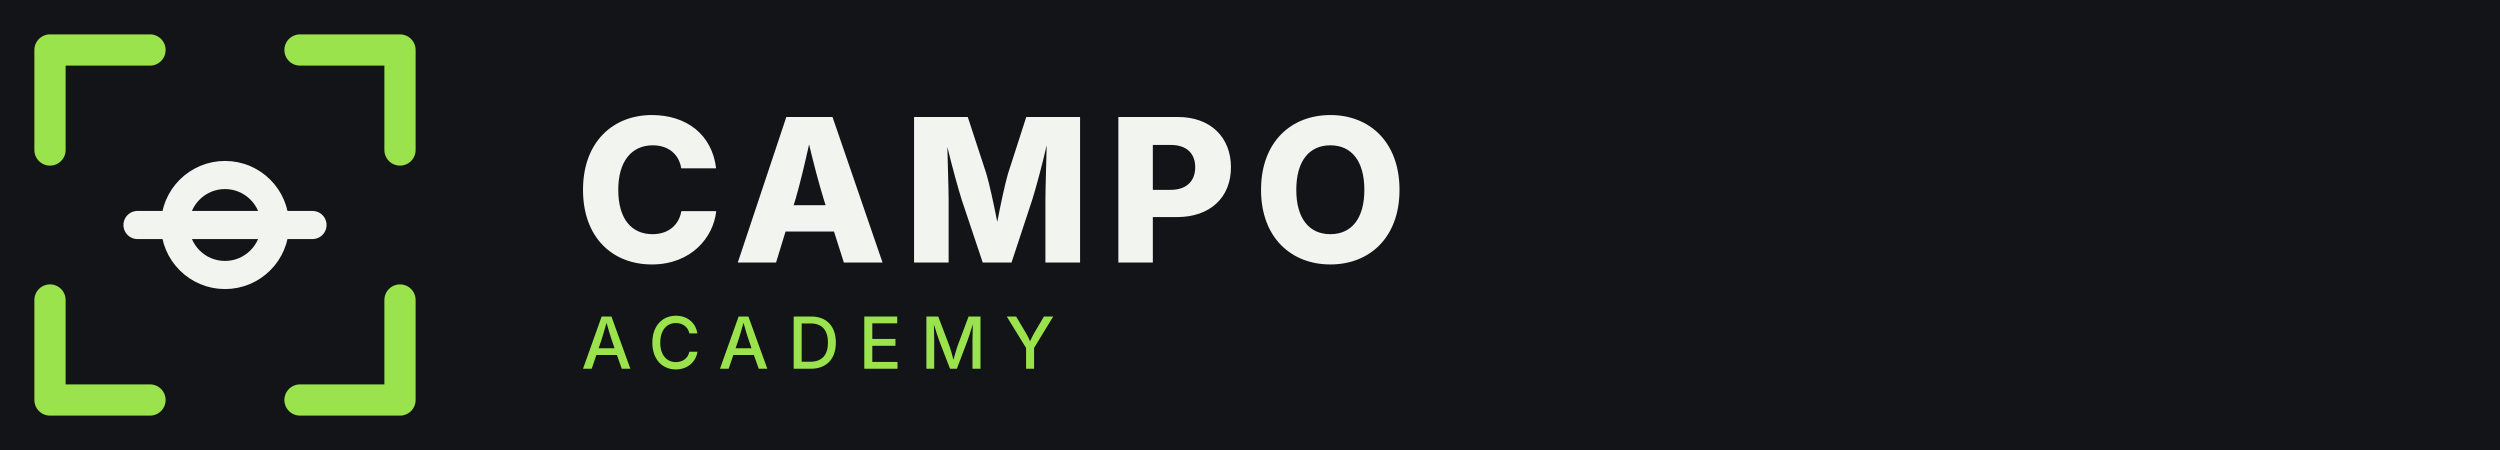
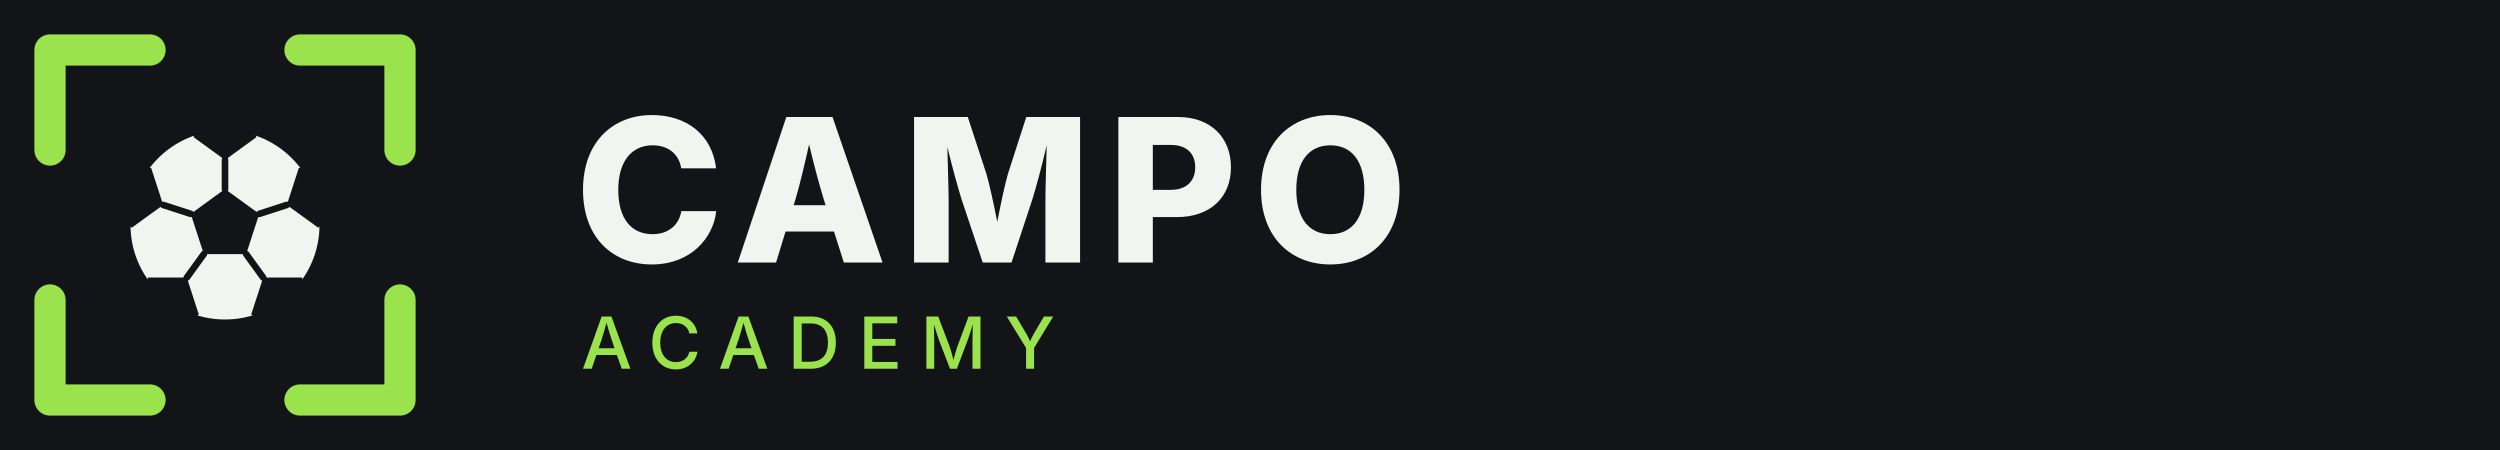
<svg xmlns="http://www.w3.org/2000/svg" viewBox="0 0 400 72">
  <rect width="400" height="72" fill="#121417" />
  <g>
    <path d="M8 24 V8 H24" fill="none" stroke="#9AE34D" stroke-width="5" stroke-linecap="round" stroke-linejoin="round" />
    <path d="M48 8 H64 V24" fill="none" stroke="#9AE34D" stroke-width="5" stroke-linecap="round" stroke-linejoin="round" />
    <path d="M64 48 V64 H48" fill="none" stroke="#9AE34D" stroke-width="5" stroke-linecap="round" stroke-linejoin="round" />
    <path d="M24 64 H8 V48" fill="none" stroke="#9AE34D" stroke-width="5" stroke-linecap="round" stroke-linejoin="round" />
-     <path d="M22 36 H50" stroke="#F2F4EF" stroke-width="4.5" stroke-linecap="round" />
-     <circle cx="36" cy="36" r="8" fill="none" stroke="#F2F4EF" stroke-width="4.5" />
+     <clipPath id="ballclip">
+       <circle cx="36" cy="36" r="16" />
+     </clipPath>
+     <circle cx="36" cy="36" r="16" fill="#F2F4EF" />
+     <g clip-path="url(#ballclip)">
+       <path d="M36 30.24 L41.48 34.22 L39.39 40.66 L32.61 40.66 L30.52 34.22 Z M36 25.6 L30.98 21.95 L32.9 16.05 L39.1 16.05 L41.02 21.95 Z M45.89 32.79 L47.81 26.88 L54.02 26.88 L55.93 32.79 L50.91 36.43 Z M42.11 44.41 L48.32 44.41 L50.24 50.32 L45.22 53.97 L40.19 50.32 Z M29.89 44.41 L31.81 50.32 L26.78 53.97 L21.76 50.32 L23.68 44.41 Z M26.11 32.79 L21.09 36.43 L16.07 32.79 L17.98 26.88 L24.19 26.88 Z" fill="#121417" />
+     </g>
+     <path d="M36 30.24 L36 25.6 M41.48 34.22 L45.89 32.79 M39.39 40.66 L42.11 44.41 M32.61 40.66 L29.89 44.41 M30.52 34.22 L26.11 32.79" fill="none" stroke="#121417" stroke-width="1.06" stroke-linecap="round" />
+     <circle cx="36" cy="36" r="16" fill="none" stroke="#121417" stroke-width="1.76" />
  </g>
  <text x="92" y="42" font-family="Inter, Arial, Helvetica, sans-serif" font-weight="800" font-size="32" letter-spacing="2.5" fill="#F2F4EF">CAMPO</text>
  <text x="93" y="59" font-family="Inter, Arial, Helvetica, sans-serif" font-weight="500" font-size="11.5" letter-spacing="3" fill="#9AE34D">ACADEMY</text>
</svg>
